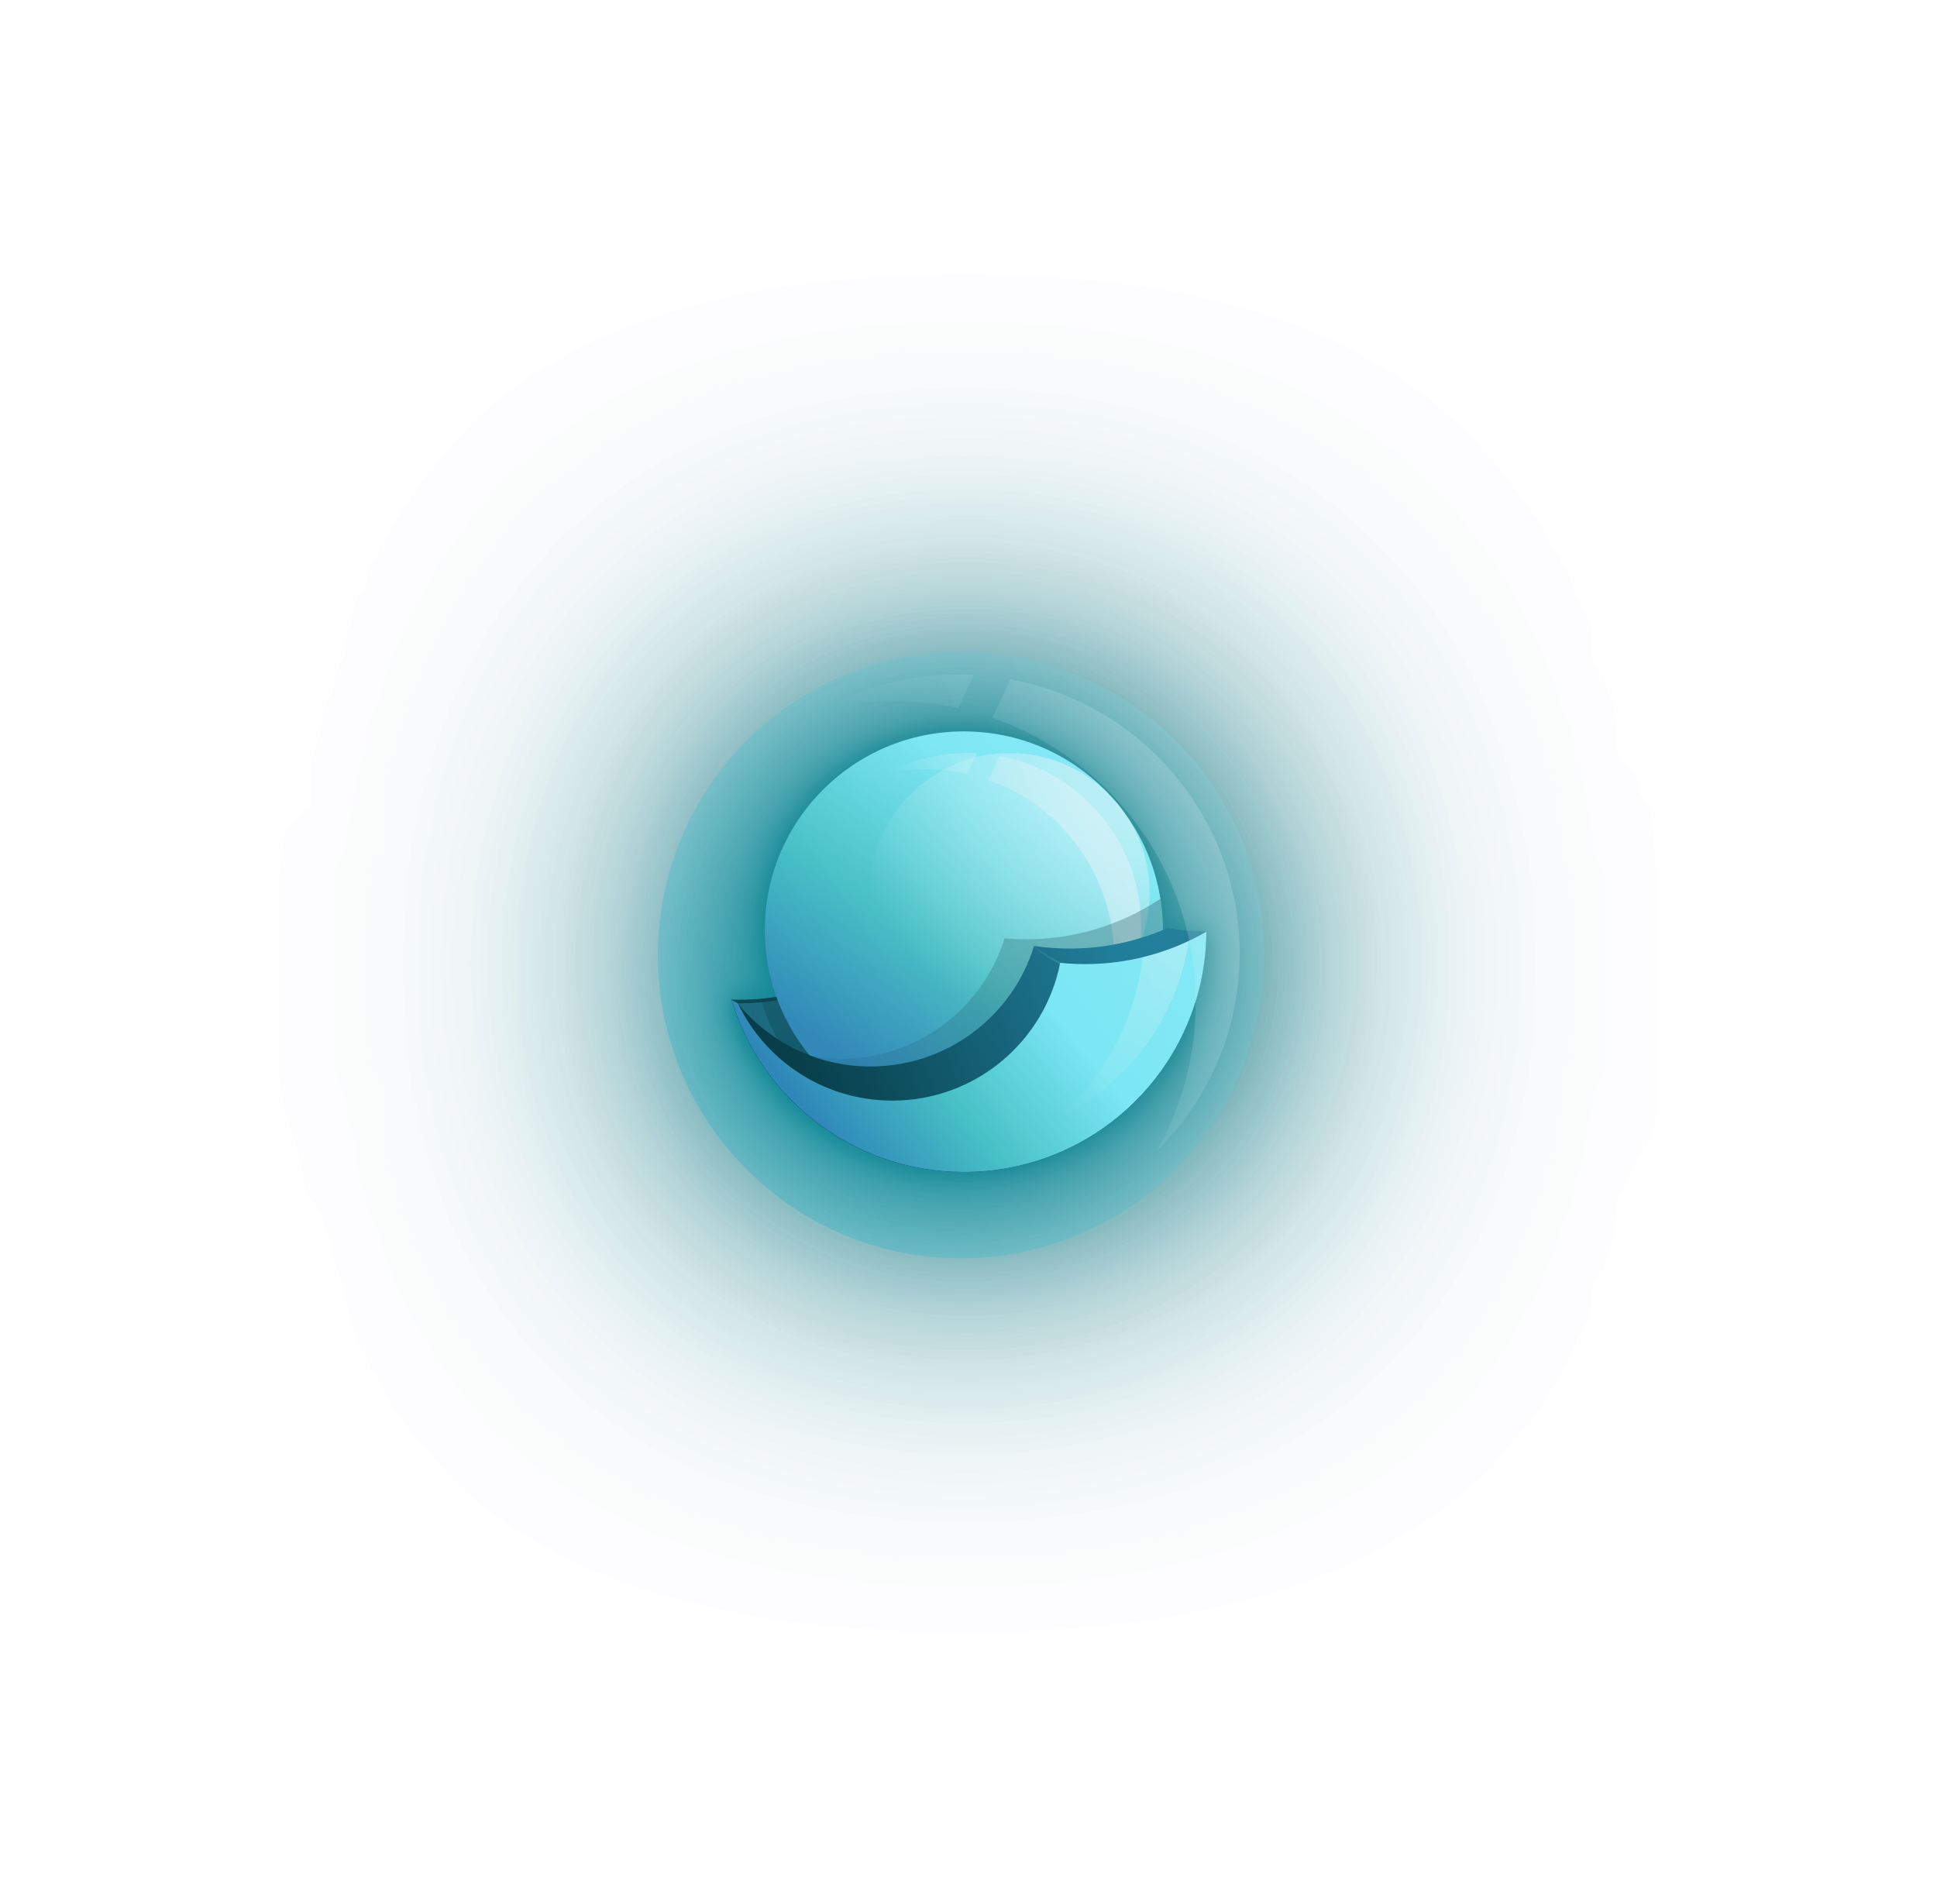
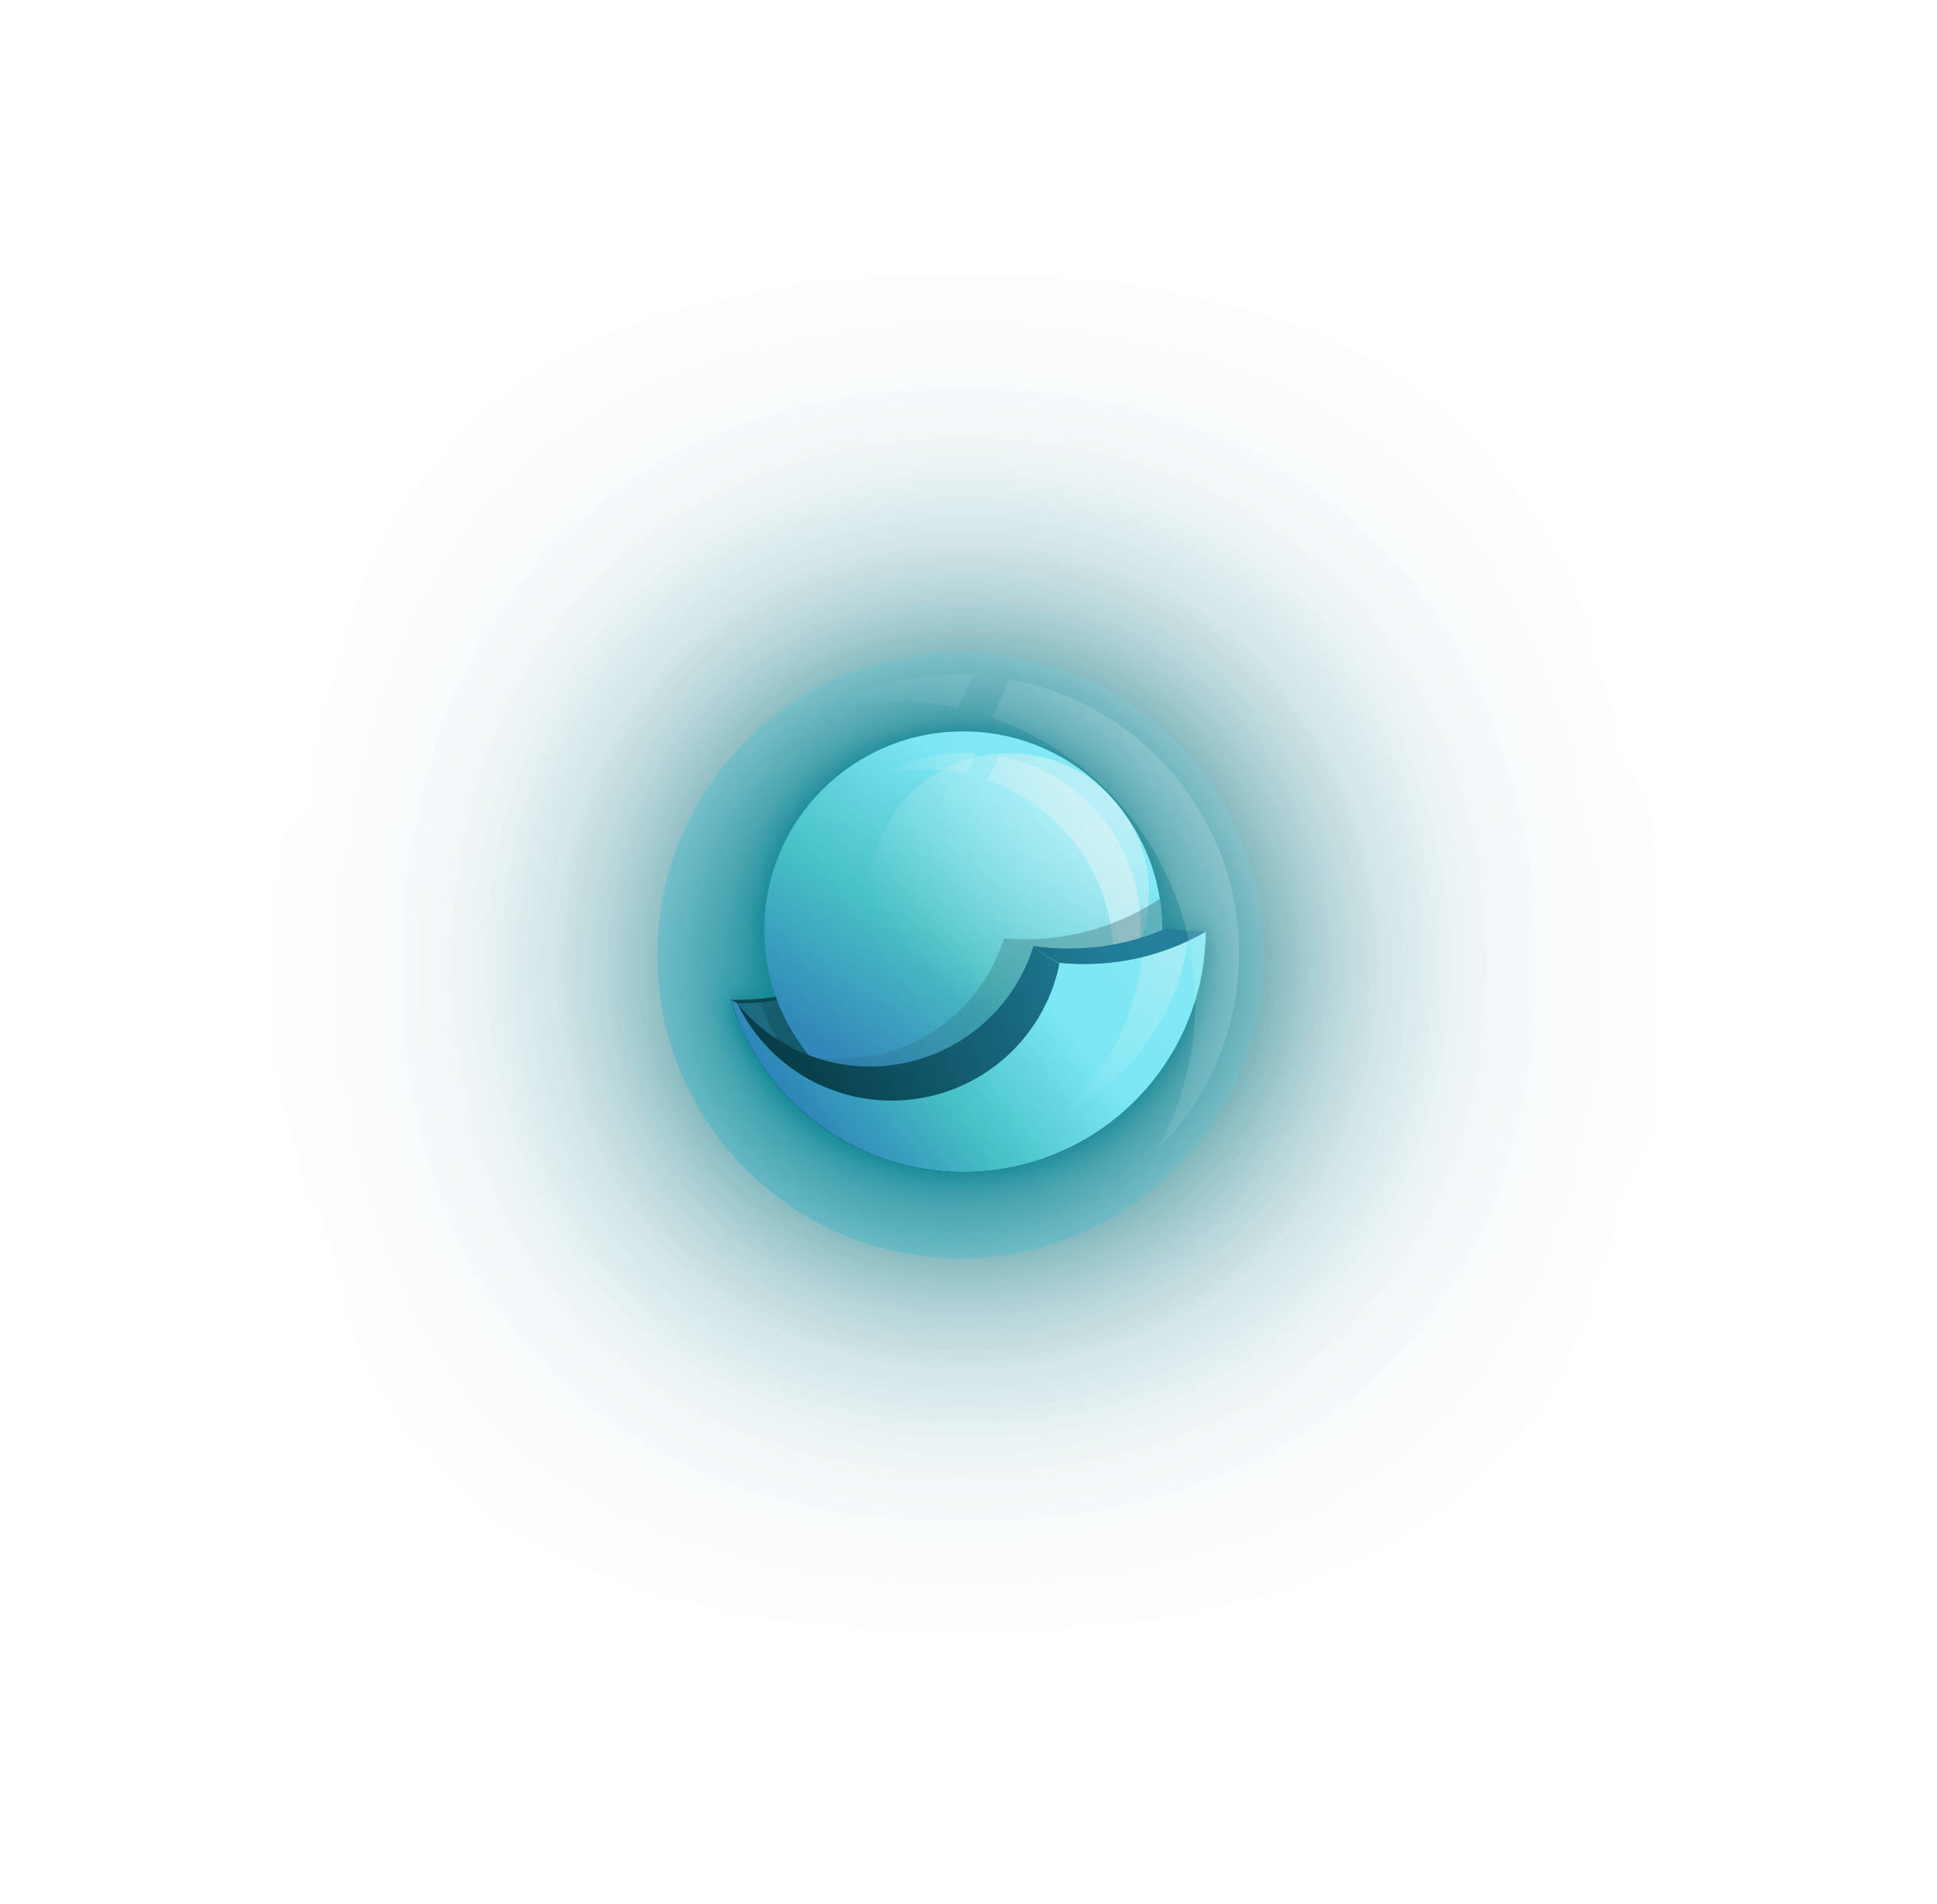
<svg xmlns="http://www.w3.org/2000/svg" width="1576" height="1549" viewBox="0 0 1576 1549" fill="none">
-   <path d="M839.32 984.051C842.794 982.984 846.259 981.817 849.712 980.551C882.211 968.632 909.807 949.253 931.267 925.067C918.123 933.455 903.874 940.562 888.629 946.153C873.091 951.851 857.324 955.68 841.576 957.754L839.32 984.051Z" fill="url(#paint0_linear_1_247)" fill-opacity="0.12" />
-   <path d="M816.092 959.595C725.922 960.798 640.816 905.815 608.058 816.495C594.59 779.774 591.625 741.76 597.636 705.735C575.486 752.768 571.428 808.255 590.723 860.867C624.665 953.414 719.489 1006.03 813.468 990.181L816.092 959.595Z" fill="url(#paint1_linear_1_247)" fill-opacity="0.12" />
-   <g filter="url(#filter0_dddddd_1_247)">
-     <path d="M595.168 813.56C597.033 813.612 598.903 813.638 600.78 813.638C639.375 813.638 675.383 802.58 705.795 783.466C718.245 847.419 774.667 895.7 842.388 895.7C897.812 895.7 945.668 863.361 968.045 816.557C969.779 815.642 971.492 814.692 973.183 813.706C948.728 894.747 873.37 953.775 784.198 953.775C694.972 953.775 619.577 894.676 595.168 813.56Z" fill="url(#paint2_radial_1_247)" />
-     <path d="M595.168 813.56C597.033 813.612 598.903 813.638 600.78 813.638C639.375 813.638 675.383 802.58 705.795 783.466C718.245 847.419 774.667 895.7 842.388 895.7C897.812 895.7 945.668 863.361 968.045 816.557C969.779 815.642 971.492 814.692 973.183 813.706C948.728 894.747 873.37 953.775 784.198 953.775C694.972 953.775 619.577 894.676 595.168 813.56Z" fill="#04171E" fill-opacity="0.88" />
-     <path d="M596.115 816.614C597.665 816.65 599.22 816.668 600.78 816.668C639.608 816.668 675.817 805.476 706.345 786.149C719.831 848.765 775.617 895.7 842.387 895.7C897.812 895.7 945.668 863.36 968.044 816.557C969.779 815.642 971.492 814.691 973.182 813.706C948.728 894.746 873.37 953.775 784.197 953.775C696.095 953.775 621.478 896.155 596.115 816.614Z" fill="url(#paint3_radial_1_247)" />
-     <path d="M596.115 816.614C597.665 816.65 599.22 816.668 600.78 816.668C639.608 816.668 675.817 805.476 706.345 786.149C719.831 848.765 775.617 895.7 842.387 895.7C897.812 895.7 945.668 863.36 968.044 816.557C969.779 815.642 971.492 814.691 973.182 813.706C948.728 894.746 873.37 953.775 784.197 953.775C696.095 953.775 621.478 896.155 596.115 816.614Z" fill="#04171E" fill-opacity="0.4" />
-     <path d="M877.56 891.226C849.502 914.516 813.432 928.523 774.085 928.523C700.638 928.523 638.612 879.717 618.791 812.829C650.566 809.959 680.167 799.573 705.795 783.466C718.245 847.419 774.666 895.7 842.387 895.7C854.538 895.7 866.325 894.146 877.56 891.226Z" fill="url(#paint4_linear_1_247)" fill-opacity="0.64" />
-     <path d="M946.125 756.825C946.125 846.074 873.631 918.425 784.205 918.425C694.779 918.425 622.285 846.074 622.285 756.825C622.285 667.576 694.779 595.225 784.205 595.225C873.631 595.225 946.125 667.576 946.125 756.825Z" fill="url(#paint5_radial_1_247)" />
-     <path d="M935.361 726.481C935.361 789.234 884.389 840.106 821.511 840.106C758.633 840.106 707.661 789.234 707.661 726.481C707.661 663.727 758.633 612.856 821.511 612.856C884.389 612.856 935.361 663.727 935.361 726.481Z" fill="url(#paint6_radial_1_247)" fill-opacity="0.6" />
-     <path d="M794.821 613.06C792.281 612.924 789.724 612.856 787.15 612.856C762.928 612.856 740.128 618.938 720.202 629.656C730.859 627.313 741.932 626.077 753.294 626.077C764.876 626.077 776.157 627.361 787.003 629.793L794.821 613.06Z" fill="url(#paint7_linear_1_247)" fill-opacity="0.64" />
-     <path d="M804.189 634.724C863.718 655.66 906.382 712.289 906.382 778.863C906.382 806.233 899.171 831.922 886.542 854.141C912.426 828.579 928.462 793.102 928.462 753.888C928.462 684.909 878.842 627.495 813.282 615.262L804.189 634.724Z" fill="url(#paint8_linear_1_247)" fill-opacity="0.64" />
-     <path d="M870.736 893.441C845.705 909.266 816.027 918.428 784.205 918.428C733.772 918.428 688.725 895.417 659.029 859.341C667.215 860.838 675.652 861.62 684.272 861.62C746.862 861.62 799.8 820.378 817.291 763.638C823.062 764.144 828.905 764.403 834.807 764.403C875.244 764.403 912.841 752.264 944.138 731.439C945.446 739.71 946.125 748.19 946.125 756.828C946.125 762.189 945.863 767.49 945.352 772.718C936.256 821.743 908.967 864.396 870.736 893.441Z" fill="url(#paint9_linear_1_247)" fill-opacity="0.64" />
-     <path d="M595.22 813.704C619.673 894.748 695.032 953.78 784.207 953.78C892.775 953.78 980.866 866.28 981.543 758.086C970.712 758.018 960.088 757.079 949.738 755.336C925.414 766.035 898.516 771.975 870.228 771.975C860.419 771.975 850.777 771.261 841.351 769.881C823.88 826.654 770.925 867.927 708.312 867.927C664.65 867.927 625.685 847.858 600.173 816.457C598.501 815.572 596.85 814.654 595.22 813.704Z" fill="url(#paint10_linear_1_247)" />
-     <path d="M981.542 758.258C952.517 775.013 918.82 784.603 882.877 784.603C876.028 784.603 869.259 784.255 862.589 783.575C850.097 847.476 793.701 895.703 726.018 895.703C670.593 895.703 622.737 863.364 600.361 816.56C598.626 815.645 596.913 814.694 595.222 813.709C619.677 894.75 695.035 953.778 784.208 953.778C892.718 953.778 980.772 866.372 981.542 758.258Z" fill="url(#paint11_radial_1_247)" />
-     <path d="M967.154 765.791C955.268 771.402 942.729 775.863 929.683 779.03C927.992 793.412 924.739 807.834 919.822 822.087C907.837 856.826 887.435 886.286 861.675 908.979C905.723 887.824 941.612 849.791 958.783 800.018C962.694 788.684 965.464 777.234 967.154 765.791Z" fill="url(#paint12_linear_1_247)" fill-opacity="0.64" />
-     <path opacity="0.2" fill-rule="evenodd" clip-rule="evenodd" d="M841.267 770.221C841.49 769.923 841.906 769.868 842.196 770.097C848.783 775.312 855.902 779.912 863.533 783.815C863.86 783.982 863.993 784.391 863.831 784.728C863.668 785.064 863.271 785.202 862.943 785.034C855.235 781.092 848.043 776.444 841.388 771.176C841.099 770.946 841.044 770.519 841.267 770.221Z" fill="url(#paint13_linear_1_247)" />
+   <path d="M838.846 984.051C842.32 982.984 845.785 981.817 849.237 980.551C881.736 968.632 909.332 949.253 930.792 925.067C917.648 933.455 903.399 940.562 888.155 946.153C872.616 951.851 856.85 955.68 841.102 957.754L838.846 984.051Z" fill="url(#paint0_linear_1_50)" fill-opacity="0.12" />
+   <path d="M815.617 959.595C725.447 960.798 640.342 905.815 607.583 816.495C594.116 779.774 591.15 741.76 597.162 705.735C575.012 752.768 570.953 808.255 590.249 860.867C624.191 953.414 719.015 1006.03 812.994 990.181L815.617 959.595Z" fill="url(#paint1_linear_1_50)" fill-opacity="0.12" />
+   <g filter="url(#filter0_dddddd_1_50)">
+     <path d="M594.694 813.56C596.558 813.612 598.429 813.638 600.306 813.638C638.901 813.638 674.908 802.58 705.321 783.466C717.771 847.419 774.192 895.7 841.913 895.7C897.337 895.7 945.193 863.361 967.57 816.557C969.305 815.642 971.018 814.692 972.708 813.706C948.253 894.747 872.895 953.775 783.723 953.775C694.497 953.775 619.102 894.676 594.694 813.56Z" fill="url(#paint2_radial_1_50)" />
+     <path d="M594.694 813.56C596.558 813.612 598.429 813.638 600.306 813.638C638.901 813.638 674.908 802.58 705.321 783.466C717.771 847.419 774.192 895.7 841.913 895.7C897.337 895.7 945.193 863.361 967.57 816.557C969.305 815.642 971.018 814.692 972.708 813.706C948.253 894.747 872.895 953.775 783.723 953.775C694.497 953.775 619.102 894.676 594.694 813.56Z" fill="#04171E" fill-opacity="0.88" />
+     <path d="M595.64 816.614C597.191 816.65 598.746 816.668 600.305 816.668C639.133 816.668 675.343 805.476 705.871 786.149C719.356 848.765 775.143 895.7 841.913 895.7C897.337 895.7 945.193 863.36 967.57 816.557C969.305 815.642 971.018 814.691 972.708 813.706C948.253 894.746 872.895 953.775 783.723 953.775C695.621 953.775 621.003 896.155 595.64 816.614Z" fill="url(#paint3_radial_1_50)" />
+     <path d="M595.64 816.614C597.191 816.65 598.746 816.668 600.305 816.668C639.133 816.668 675.343 805.476 705.871 786.149C719.356 848.765 775.143 895.7 841.913 895.7C897.337 895.7 945.193 863.36 967.57 816.557C969.305 815.642 971.018 814.691 972.708 813.706C948.253 894.746 872.895 953.775 783.723 953.775C695.621 953.775 621.003 896.155 595.64 816.614Z" fill="#04171E" fill-opacity="0.4" />
+     <path d="M877.085 891.226C849.027 914.516 812.958 928.523 773.611 928.523C700.163 928.523 638.137 879.717 618.317 812.829C650.091 809.959 679.692 799.573 705.32 783.466C717.77 847.419 774.192 895.7 841.912 895.7C854.063 895.7 865.851 894.146 877.085 891.226Z" fill="url(#paint4_linear_1_50)" fill-opacity="0.64" />
+     <path d="M945.65 756.825C945.65 846.074 873.156 918.425 783.73 918.425C694.304 918.425 621.81 846.074 621.81 756.825C621.81 667.576 694.304 595.225 783.73 595.225C873.156 595.225 945.65 667.576 945.65 756.825Z" fill="url(#paint5_radial_1_50)" />
+     <path d="M934.886 726.481C934.886 789.234 883.914 840.106 821.036 840.106C758.159 840.106 707.186 789.234 707.186 726.481C707.186 663.727 758.159 612.856 821.036 612.856C883.914 612.856 934.886 663.727 934.886 726.481Z" fill="url(#paint6_radial_1_50)" fill-opacity="0.6" />
+     <path d="M794.346 613.06C791.807 612.924 789.249 612.856 786.676 612.856C762.453 612.856 739.654 618.938 719.727 629.656C730.384 627.313 741.457 626.077 752.82 626.077C764.401 626.077 775.682 627.361 786.528 629.793L794.346 613.06Z" fill="url(#paint7_linear_1_50)" fill-opacity="0.64" />
+     <path d="M803.714 634.724C863.244 655.66 905.908 712.289 905.908 778.863C905.908 806.233 898.697 831.922 886.067 854.141C911.952 828.579 927.988 793.102 927.988 753.888C927.988 684.909 878.368 627.495 812.807 615.262L803.714 634.724Z" fill="url(#paint8_linear_1_50)" fill-opacity="0.64" />
+     <path d="M870.261 893.441C845.231 909.266 815.552 918.428 783.73 918.428C733.298 918.428 688.25 895.417 658.554 859.341C666.74 860.838 675.177 861.62 683.797 861.62C746.387 861.62 799.325 820.378 816.817 763.638C822.588 764.144 828.43 764.403 834.333 764.403C874.77 764.403 912.366 752.264 943.663 731.439C944.971 739.71 945.65 748.19 945.65 756.828C945.65 762.189 945.388 767.49 944.877 772.718C935.782 821.743 908.492 864.396 870.261 893.441Z" fill="url(#paint9_linear_1_50)" fill-opacity="0.64" />
+     <path d="M594.745 813.704C619.198 894.748 694.558 953.78 783.733 953.78C892.301 953.78 980.391 866.28 981.069 758.086C970.238 758.018 959.614 757.079 949.264 755.336C924.94 766.035 898.042 771.975 869.754 771.975C859.944 771.975 850.302 771.261 840.877 769.881C823.405 826.654 770.451 867.927 707.837 867.927C664.175 867.927 625.21 847.858 599.698 816.457C598.027 815.572 596.376 814.654 594.745 813.704Z" fill="url(#paint10_linear_1_50)" />
+     <path d="M981.068 758.258C952.043 775.013 918.345 784.603 882.403 784.603C875.553 784.603 868.785 784.255 862.114 783.575C849.623 847.476 793.226 895.703 725.543 895.703C670.119 895.703 622.263 863.364 599.886 816.56C598.151 815.645 596.438 814.694 594.748 813.709C619.203 894.75 694.561 953.778 783.733 953.778C892.243 953.778 980.298 866.372 981.068 758.258Z" fill="url(#paint11_radial_1_50)" />
+     <path d="M966.68 765.791C954.793 771.402 942.255 775.863 929.209 779.03C927.517 793.412 924.265 807.834 919.348 822.087C907.362 856.826 886.96 886.286 861.201 908.979C905.248 887.824 941.137 849.791 958.309 800.018C962.219 788.684 964.989 777.234 966.68 765.791Z" fill="url(#paint12_linear_1_50)" fill-opacity="0.64" />
+     <path opacity="0.2" fill-rule="evenodd" clip-rule="evenodd" d="M840.793 770.221C841.016 769.923 841.431 769.868 841.721 770.097C848.309 775.312 855.427 779.912 863.058 783.815C863.385 783.982 863.519 784.391 863.356 784.728C863.193 785.064 862.796 785.202 862.469 785.034C854.76 781.092 847.568 776.444 840.914 771.176C840.624 770.946 840.57 770.519 840.793 770.221Z" fill="url(#paint13_linear_1_50)" />
  </g>
-   <path d="M792.31 549.329C788.2 549.11 784.06 549 779.894 549C740.686 549 703.781 558.784 671.528 576.024C688.777 572.255 706.701 570.267 725.093 570.267C743.839 570.267 762.1 572.332 779.655 576.244L792.31 549.329Z" fill="url(#paint14_linear_1_247)" fill-opacity="0.2" />
-   <path d="M807.474 584.175C903.832 617.851 972.891 708.939 972.891 816.024C972.891 860.049 961.219 901.37 940.776 937.109C982.674 895.992 1008.63 838.928 1008.63 775.852C1008.63 664.898 928.313 572.548 822.193 552.871L807.474 584.175Z" fill="url(#paint15_linear_1_247)" fill-opacity="0.2" />
-   <path d="M1028.74 777.264C1028.74 913.533 918.269 1024 782.001 1024C645.733 1024 535.265 913.533 535.265 777.264C535.265 640.996 645.733 530.528 782.001 530.528C918.269 530.528 1028.74 640.996 1028.74 777.264Z" fill="url(#paint16_linear_1_247)" fill-opacity="0.25" />
+   <path d="M791.836 549.329C787.725 549.11 783.585 549 779.42 549C740.211 549 703.307 558.784 671.053 576.024C688.303 572.255 706.226 570.267 724.618 570.267C743.365 570.267 761.625 572.332 779.18 576.244L791.836 549.329Z" fill="url(#paint14_linear_1_50)" fill-opacity="0.2" />
+   <path d="M806.999 584.175C903.358 617.851 972.416 708.939 972.416 816.024C972.416 860.049 960.744 901.37 940.301 937.109C982.199 895.992 1008.16 838.928 1008.16 775.852C1008.16 664.898 927.838 572.548 821.718 552.871L806.999 584.175Z" fill="url(#paint15_linear_1_50)" fill-opacity="0.2" />
+   <path d="M1028.26 777.264C1028.26 913.533 917.795 1024 781.526 1024C645.258 1024 534.791 913.533 534.791 777.264C534.791 640.996 645.258 530.528 781.526 530.528C917.795 530.528 1028.26 640.996 1028.26 777.264Z" fill="url(#paint16_linear_1_50)" fill-opacity="0.25" />
  <defs>
-     <filter id="filter0_dddddd_1_247" x="-59.432" y="-72.432" width="1694.86" height="1693.86" filterUnits="userSpaceOnUse" color-interpolation-filters="sRGB">
+     <filter id="filter0_dddddd_1_50" x="-59.906" y="-72.432" width="1694.86" height="1693.86" filterUnits="userSpaceOnUse" color-interpolation-filters="sRGB">
      <feFlood flood-opacity="0" result="BackgroundImageFix" />
      <feColorMatrix in="SourceAlpha" type="matrix" values="0 0 0 0 0 0 0 0 0 0 0 0 0 0 0 0 0 0 127 0" result="hardAlpha" />
      <feOffset />
      <feGaussianBlur stdDeviation="7.077" />
      <feColorMatrix type="matrix" values="0 0 0 0 0.075 0 0 0 0 0.475 0 0 0 0 0.514 0 0 0 1 0" />
-       <feBlend mode="normal" in2="BackgroundImageFix" result="effect1_dropShadow_1_247" />
+       <feBlend mode="normal" in2="BackgroundImageFix" result="effect1_dropShadow_1_50" />
      <feColorMatrix in="SourceAlpha" type="matrix" values="0 0 0 0 0 0 0 0 0 0 0 0 0 0 0 0 0 0 127 0" result="hardAlpha" />
      <feOffset />
      <feGaussianBlur stdDeviation="14.153" />
      <feColorMatrix type="matrix" values="0 0 0 0 0.075 0 0 0 0 0.475 0 0 0 0 0.514 0 0 0 1 0" />
-       <feBlend mode="normal" in2="effect1_dropShadow_1_247" result="effect2_dropShadow_1_247" />
+       <feBlend mode="normal" in2="effect1_dropShadow_1_50" result="effect2_dropShadow_1_50" />
      <feColorMatrix in="SourceAlpha" type="matrix" values="0 0 0 0 0 0 0 0 0 0 0 0 0 0 0 0 0 0 127 0" result="hardAlpha" />
      <feOffset />
      <feGaussianBlur stdDeviation="49.536" />
      <feColorMatrix type="matrix" values="0 0 0 0 0.075 0 0 0 0 0.475 0 0 0 0 0.514 0 0 0 1 0" />
-       <feBlend mode="normal" in2="effect2_dropShadow_1_247" result="effect3_dropShadow_1_247" />
+       <feBlend mode="normal" in2="effect2_dropShadow_1_50" result="effect3_dropShadow_1_50" />
      <feColorMatrix in="SourceAlpha" type="matrix" values="0 0 0 0 0 0 0 0 0 0 0 0 0 0 0 0 0 0 127 0" result="hardAlpha" />
      <feOffset />
      <feGaussianBlur stdDeviation="99.072" />
      <feColorMatrix type="matrix" values="0 0 0 0 0.075 0 0 0 0 0.475 0 0 0 0 0.514 0 0 0 1 0" />
-       <feBlend mode="normal" in2="effect3_dropShadow_1_247" result="effect4_dropShadow_1_247" />
+       <feBlend mode="normal" in2="effect3_dropShadow_1_50" result="effect4_dropShadow_1_50" />
      <feColorMatrix in="SourceAlpha" type="matrix" values="0 0 0 0 0 0 0 0 0 0 0 0 0 0 0 0 0 0 127 0" result="hardAlpha" />
      <feOffset />
      <feGaussianBlur stdDeviation="169.838" />
      <feColorMatrix type="matrix" values="0 0 0 0 0.075 0 0 0 0 0.475 0 0 0 0 0.514 0 0 0 1 0" />
-       <feBlend mode="normal" in2="effect4_dropShadow_1_247" result="effect5_dropShadow_1_247" />
+       <feBlend mode="normal" in2="effect4_dropShadow_1_50" result="effect5_dropShadow_1_50" />
      <feColorMatrix in="SourceAlpha" type="matrix" values="0 0 0 0 0 0 0 0 0 0 0 0 0 0 0 0 0 0 127 0" result="hardAlpha" />
      <feOffset />
      <feGaussianBlur stdDeviation="297.216" />
      <feColorMatrix type="matrix" values="0 0 0 0 0.075 0 0 0 0 0.475 0 0 0 0 0.514 0 0 0 1 0" />
-       <feBlend mode="normal" in2="effect5_dropShadow_1_247" result="effect6_dropShadow_1_247" />
-       <feBlend mode="normal" in="SourceGraphic" in2="effect6_dropShadow_1_247" result="shape" />
+       <feBlend mode="normal" in2="effect5_dropShadow_1_50" result="effect6_dropShadow_1_50" />
+       <feBlend mode="normal" in="SourceGraphic" in2="effect6_dropShadow_1_50" result="shape" />
    </filter>
-     <linearGradient id="paint0_linear_1_247" x1="685.108" y1="944.769" x2="873.157" y2="764.936" gradientUnits="userSpaceOnUse">
+     <linearGradient id="paint0_linear_1_50" x1="684.633" y1="944.769" x2="872.682" y2="764.936" gradientUnits="userSpaceOnUse">
      <stop stop-color="white" />
      <stop offset="0.732" stop-color="white" stop-opacity="0" />
    </linearGradient>
-     <linearGradient id="paint1_linear_1_247" x1="685.108" y1="944.769" x2="873.157" y2="764.936" gradientUnits="userSpaceOnUse">
+     <linearGradient id="paint1_linear_1_50" x1="684.633" y1="944.769" x2="872.682" y2="764.936" gradientUnits="userSpaceOnUse">
      <stop stop-color="white" />
      <stop offset="0.732" stop-color="white" stop-opacity="0" />
    </linearGradient>
-     <radialGradient id="paint2_radial_1_247" cx="0" cy="0" r="1" gradientUnits="userSpaceOnUse" gradientTransform="translate(973.182 912.175) rotate(179.948) scale(1432.85 4155.11)">
+     <radialGradient id="paint2_radial_1_50" cx="0" cy="0" r="1" gradientUnits="userSpaceOnUse" gradientTransform="translate(972.708 912.175) rotate(179.948) scale(1432.85 4155.11)">
      <stop offset="0.104" stop-color="#24537E" />
      <stop offset="0.52" stop-color="#4FC1C0" />
      <stop offset="1" stop-color="#DAFFF4" />
    </radialGradient>
-     <radialGradient id="paint3_radial_1_247" cx="0" cy="0" r="1" gradientUnits="userSpaceOnUse" gradientTransform="translate(973.182 912.175) rotate(179.948) scale(1432.85 4155.11)">
+     <radialGradient id="paint3_radial_1_50" cx="0" cy="0" r="1" gradientUnits="userSpaceOnUse" gradientTransform="translate(972.708 912.175) rotate(179.948) scale(1432.85 4155.11)">
      <stop offset="0.104" stop-color="#24537E" />
      <stop offset="0.52" stop-color="#4FC1C0" />
      <stop offset="1" stop-color="#DAFFF4" />
    </radialGradient>
-     <linearGradient id="paint4_linear_1_247" x1="872.72" y1="955.748" x2="807.867" y2="617.744" gradientUnits="userSpaceOnUse">
+     <linearGradient id="paint4_linear_1_50" x1="872.246" y1="955.748" x2="807.393" y2="617.744" gradientUnits="userSpaceOnUse">
      <stop stop-color="#04171E" />
      <stop offset="1" stop-color="#04171E" stop-opacity="0" />
    </linearGradient>
-     <radialGradient id="paint5_radial_1_247" cx="0" cy="0" r="1" gradientUnits="userSpaceOnUse" gradientTransform="translate(665.709 883.167) rotate(-57.4888) scale(284.834 4130.85)">
+     <radialGradient id="paint5_radial_1_50" cx="0" cy="0" r="1" gradientUnits="userSpaceOnUse" gradientTransform="translate(665.234 883.167) rotate(-57.4888) scale(284.834 4130.85)">
      <stop offset="0.104" stop-color="#3A78B1" />
      <stop offset="0.52" stop-color="#4FC1C0" />
      <stop offset="1" stop-color="#8CF2FD" />
    </radialGradient>
-     <radialGradient id="paint6_radial_1_247" cx="0" cy="0" r="1" gradientUnits="userSpaceOnUse" gradientTransform="translate(934.74 612.9) rotate(144.321) scale(280.317 278.152)">
+     <radialGradient id="paint6_radial_1_50" cx="0" cy="0" r="1" gradientUnits="userSpaceOnUse" gradientTransform="translate(934.265 612.9) rotate(144.321) scale(280.317 278.152)">
      <stop offset="0.216" stop-color="white" />
      <stop offset="0.906" stop-color="white" stop-opacity="0" />
    </radialGradient>
-     <linearGradient id="paint7_linear_1_247" x1="886.67" y1="676.025" x2="719.796" y2="748.86" gradientUnits="userSpaceOnUse">
+     <linearGradient id="paint7_linear_1_50" x1="886.195" y1="676.025" x2="719.321" y2="748.86" gradientUnits="userSpaceOnUse">
      <stop stop-color="white" />
      <stop offset="0.732" stop-color="white" stop-opacity="0" />
    </linearGradient>
-     <linearGradient id="paint8_linear_1_247" x1="886.67" y1="676.025" x2="719.796" y2="748.86" gradientUnits="userSpaceOnUse">
+     <linearGradient id="paint8_linear_1_50" x1="886.195" y1="676.025" x2="719.321" y2="748.86" gradientUnits="userSpaceOnUse">
      <stop stop-color="white" />
      <stop offset="0.732" stop-color="white" stop-opacity="0" />
    </linearGradient>
-     <linearGradient id="paint9_linear_1_247" x1="1196.61" y1="330.719" x2="514.784" y2="899.902" gradientUnits="userSpaceOnUse">
+     <linearGradient id="paint9_linear_1_50" x1="1196.14" y1="330.719" x2="514.31" y2="899.902" gradientUnits="userSpaceOnUse">
      <stop stop-color="#04171E" />
      <stop offset="1" stop-color="#04171E" stop-opacity="0" />
    </linearGradient>
-     <linearGradient id="paint10_linear_1_247" x1="909.44" y1="782.706" x2="653.389" y2="873.293" gradientUnits="userSpaceOnUse">
+     <linearGradient id="paint10_linear_1_50" x1="908.965" y1="782.706" x2="652.914" y2="873.293" gradientUnits="userSpaceOnUse">
      <stop stop-color="#0E6585" />
      <stop offset="1" stop-color="#04171E" />
    </linearGradient>
-     <radialGradient id="paint11_radial_1_247" cx="0" cy="0" r="1" gradientUnits="userSpaceOnUse" gradientTransform="translate(647.024 932.449) rotate(-38.508) scale(233.379 3638.37)">
+     <radialGradient id="paint11_radial_1_50" cx="0" cy="0" r="1" gradientUnits="userSpaceOnUse" gradientTransform="translate(646.55 932.449) rotate(-38.508) scale(233.379 3638.37)">
      <stop offset="0.104" stop-color="#3A78B1" />
      <stop offset="0.52" stop-color="#4FC1C0" />
      <stop offset="1" stop-color="#8CF2FD" />
    </radialGradient>
-     <linearGradient id="paint12_linear_1_247" x1="967.63" y1="765.662" x2="869.389" y2="914.868" gradientUnits="userSpaceOnUse">
+     <linearGradient id="paint12_linear_1_50" x1="967.155" y1="765.662" x2="868.914" y2="914.868" gradientUnits="userSpaceOnUse">
      <stop stop-color="white" stop-opacity="0.64" />
      <stop offset="1" stop-color="white" stop-opacity="0" />
    </linearGradient>
-     <linearGradient id="paint13_linear_1_247" x1="863.767" y1="784.388" x2="831.777" y2="764.573" gradientUnits="userSpaceOnUse">
+     <linearGradient id="paint13_linear_1_50" x1="863.292" y1="784.388" x2="831.302" y2="764.573" gradientUnits="userSpaceOnUse">
      <stop stop-color="#8CF2FD" />
      <stop offset="1" stop-color="#8CF2FD" stop-opacity="0" />
    </linearGradient>
-     <linearGradient id="paint14_linear_1_247" x1="940.983" y1="650.608" x2="671.416" y2="769.009" gradientUnits="userSpaceOnUse">
+     <linearGradient id="paint14_linear_1_50" x1="940.509" y1="650.608" x2="670.941" y2="769.009" gradientUnits="userSpaceOnUse">
      <stop stop-color="white" />
      <stop offset="0.732" stop-color="white" stop-opacity="0" />
    </linearGradient>
-     <linearGradient id="paint15_linear_1_247" x1="940.983" y1="650.608" x2="671.416" y2="769.009" gradientUnits="userSpaceOnUse">
+     <linearGradient id="paint15_linear_1_50" x1="940.509" y1="650.608" x2="670.941" y2="769.009" gradientUnits="userSpaceOnUse">
      <stop stop-color="white" />
      <stop offset="0.732" stop-color="white" stop-opacity="0" />
    </linearGradient>
-     <linearGradient id="paint16_linear_1_247" x1="978.612" y1="636.843" x2="589.925" y2="910.409" gradientUnits="userSpaceOnUse">
+     <linearGradient id="paint16_linear_1_50" x1="978.137" y1="636.843" x2="589.45" y2="910.409" gradientUnits="userSpaceOnUse">
      <stop stop-color="#81D3E0" />
      <stop offset="1" stop-color="#00B1CC" />
    </linearGradient>
  </defs>
</svg>
